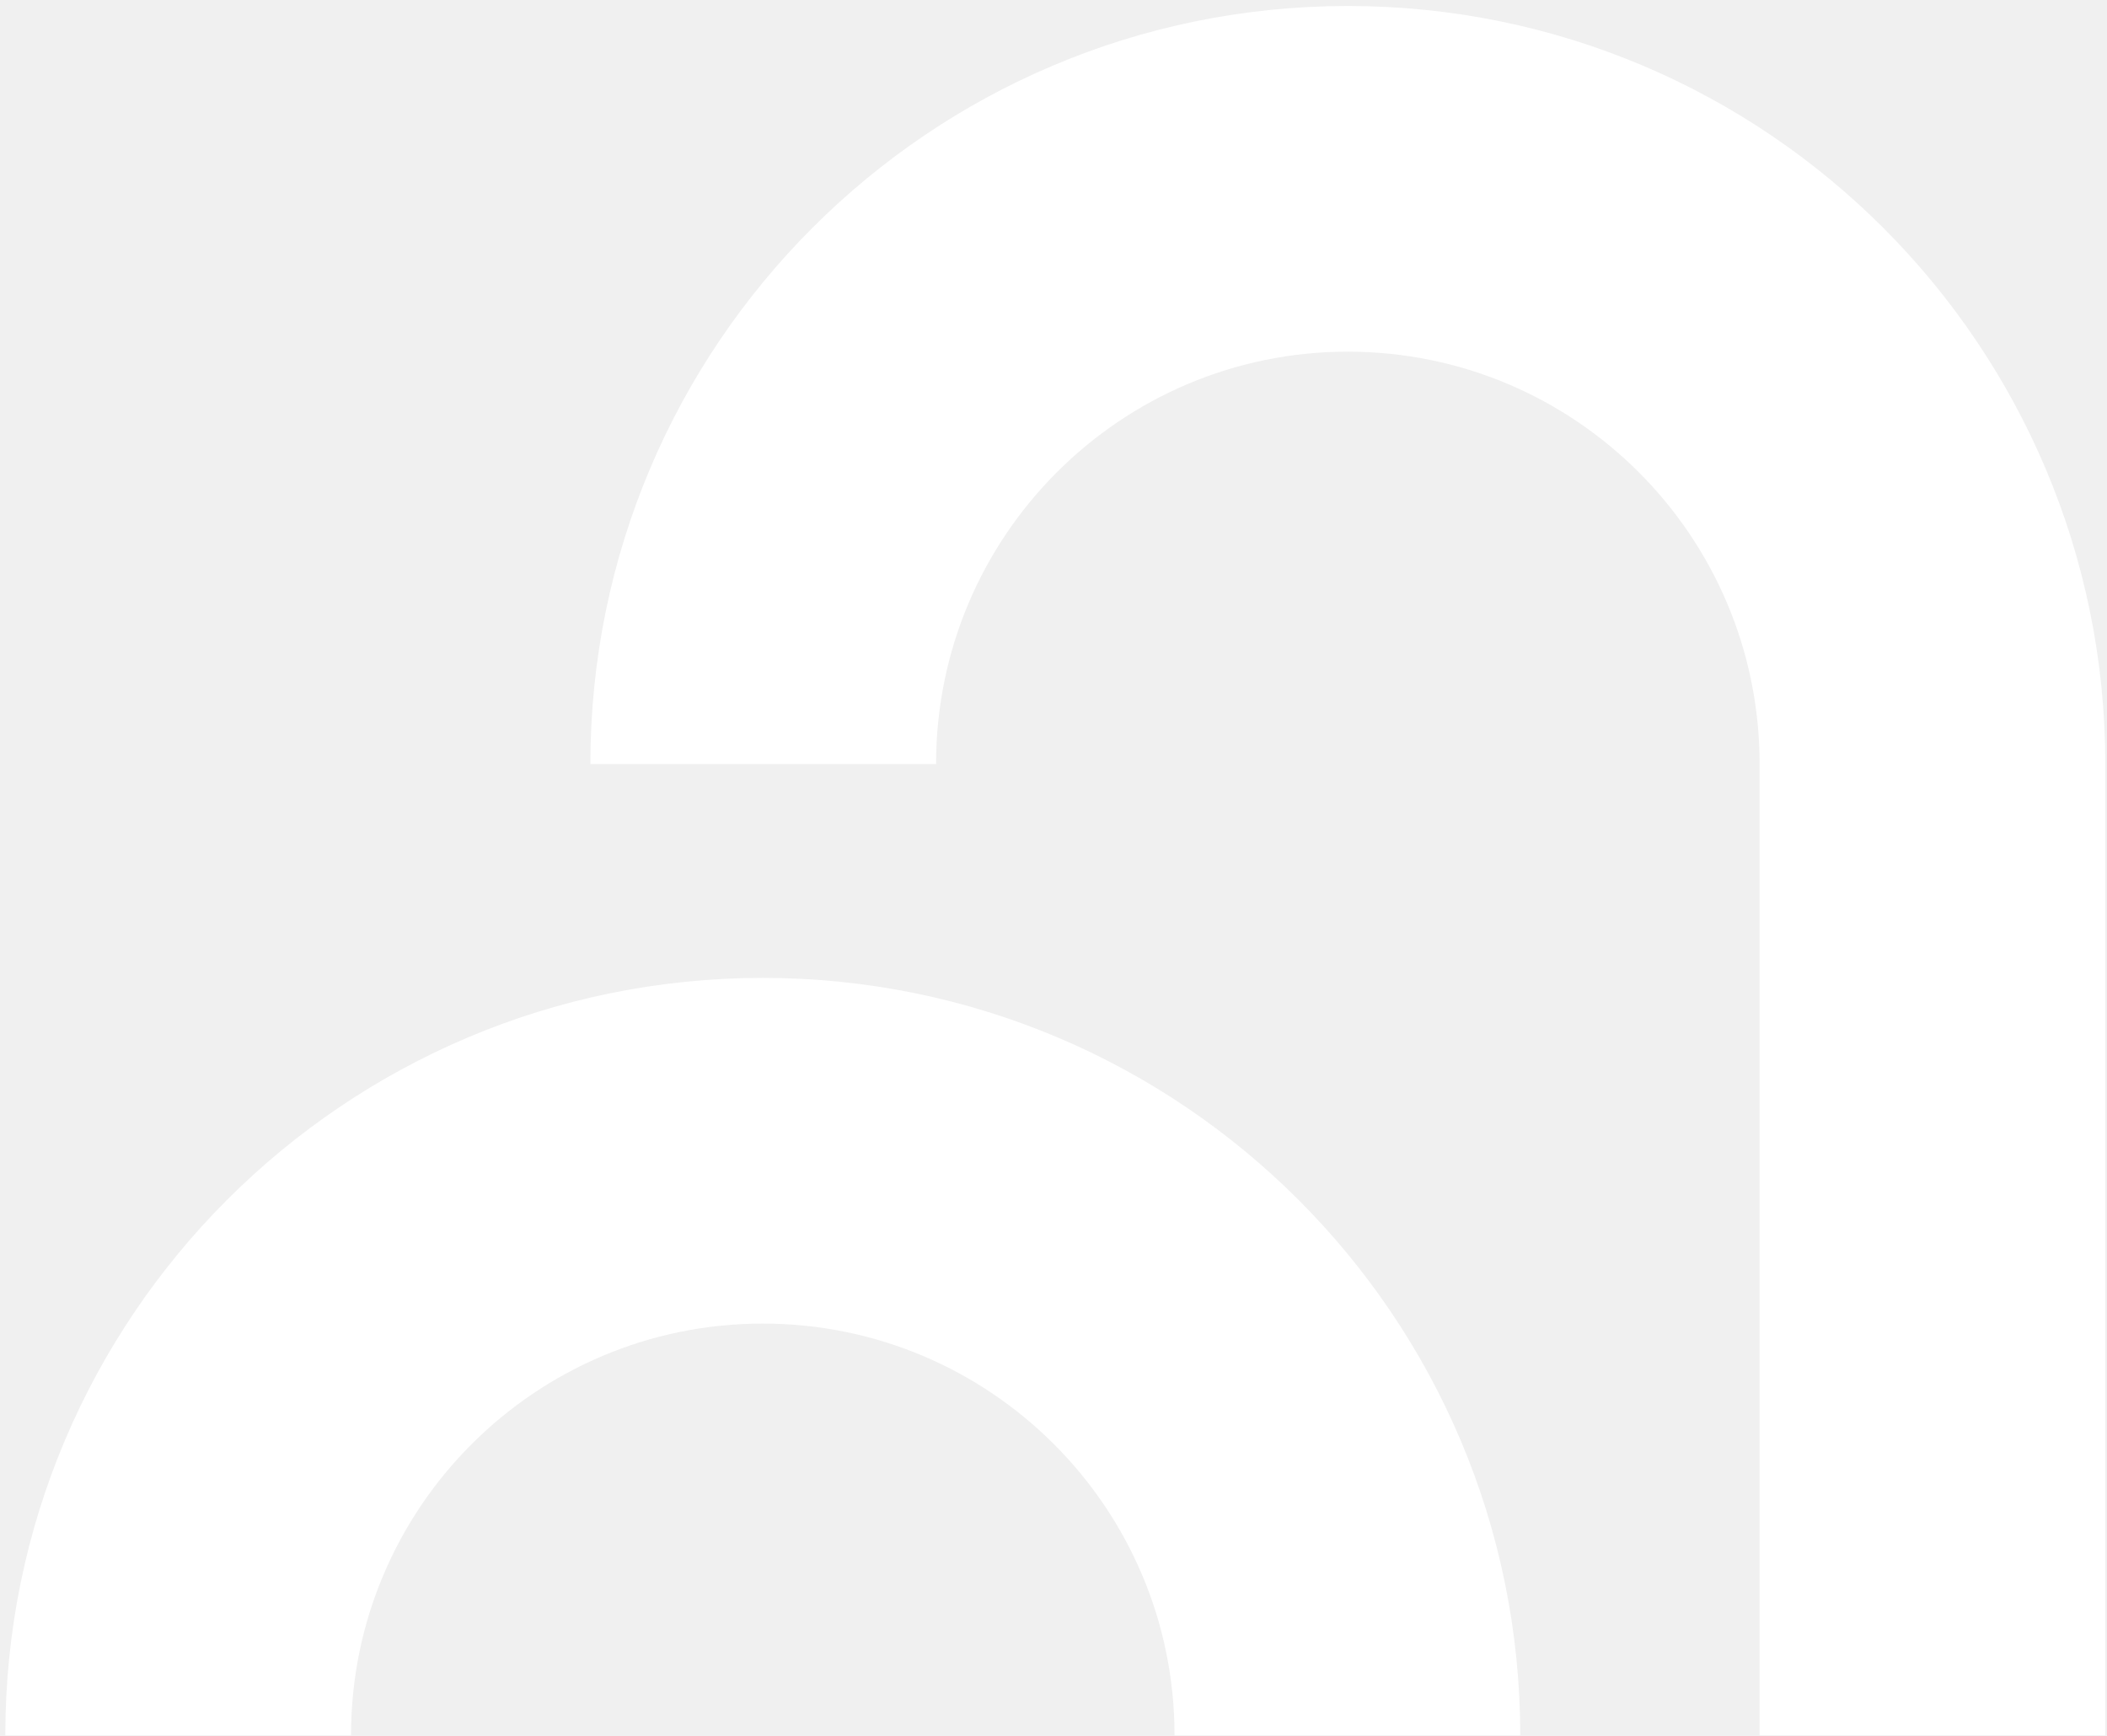
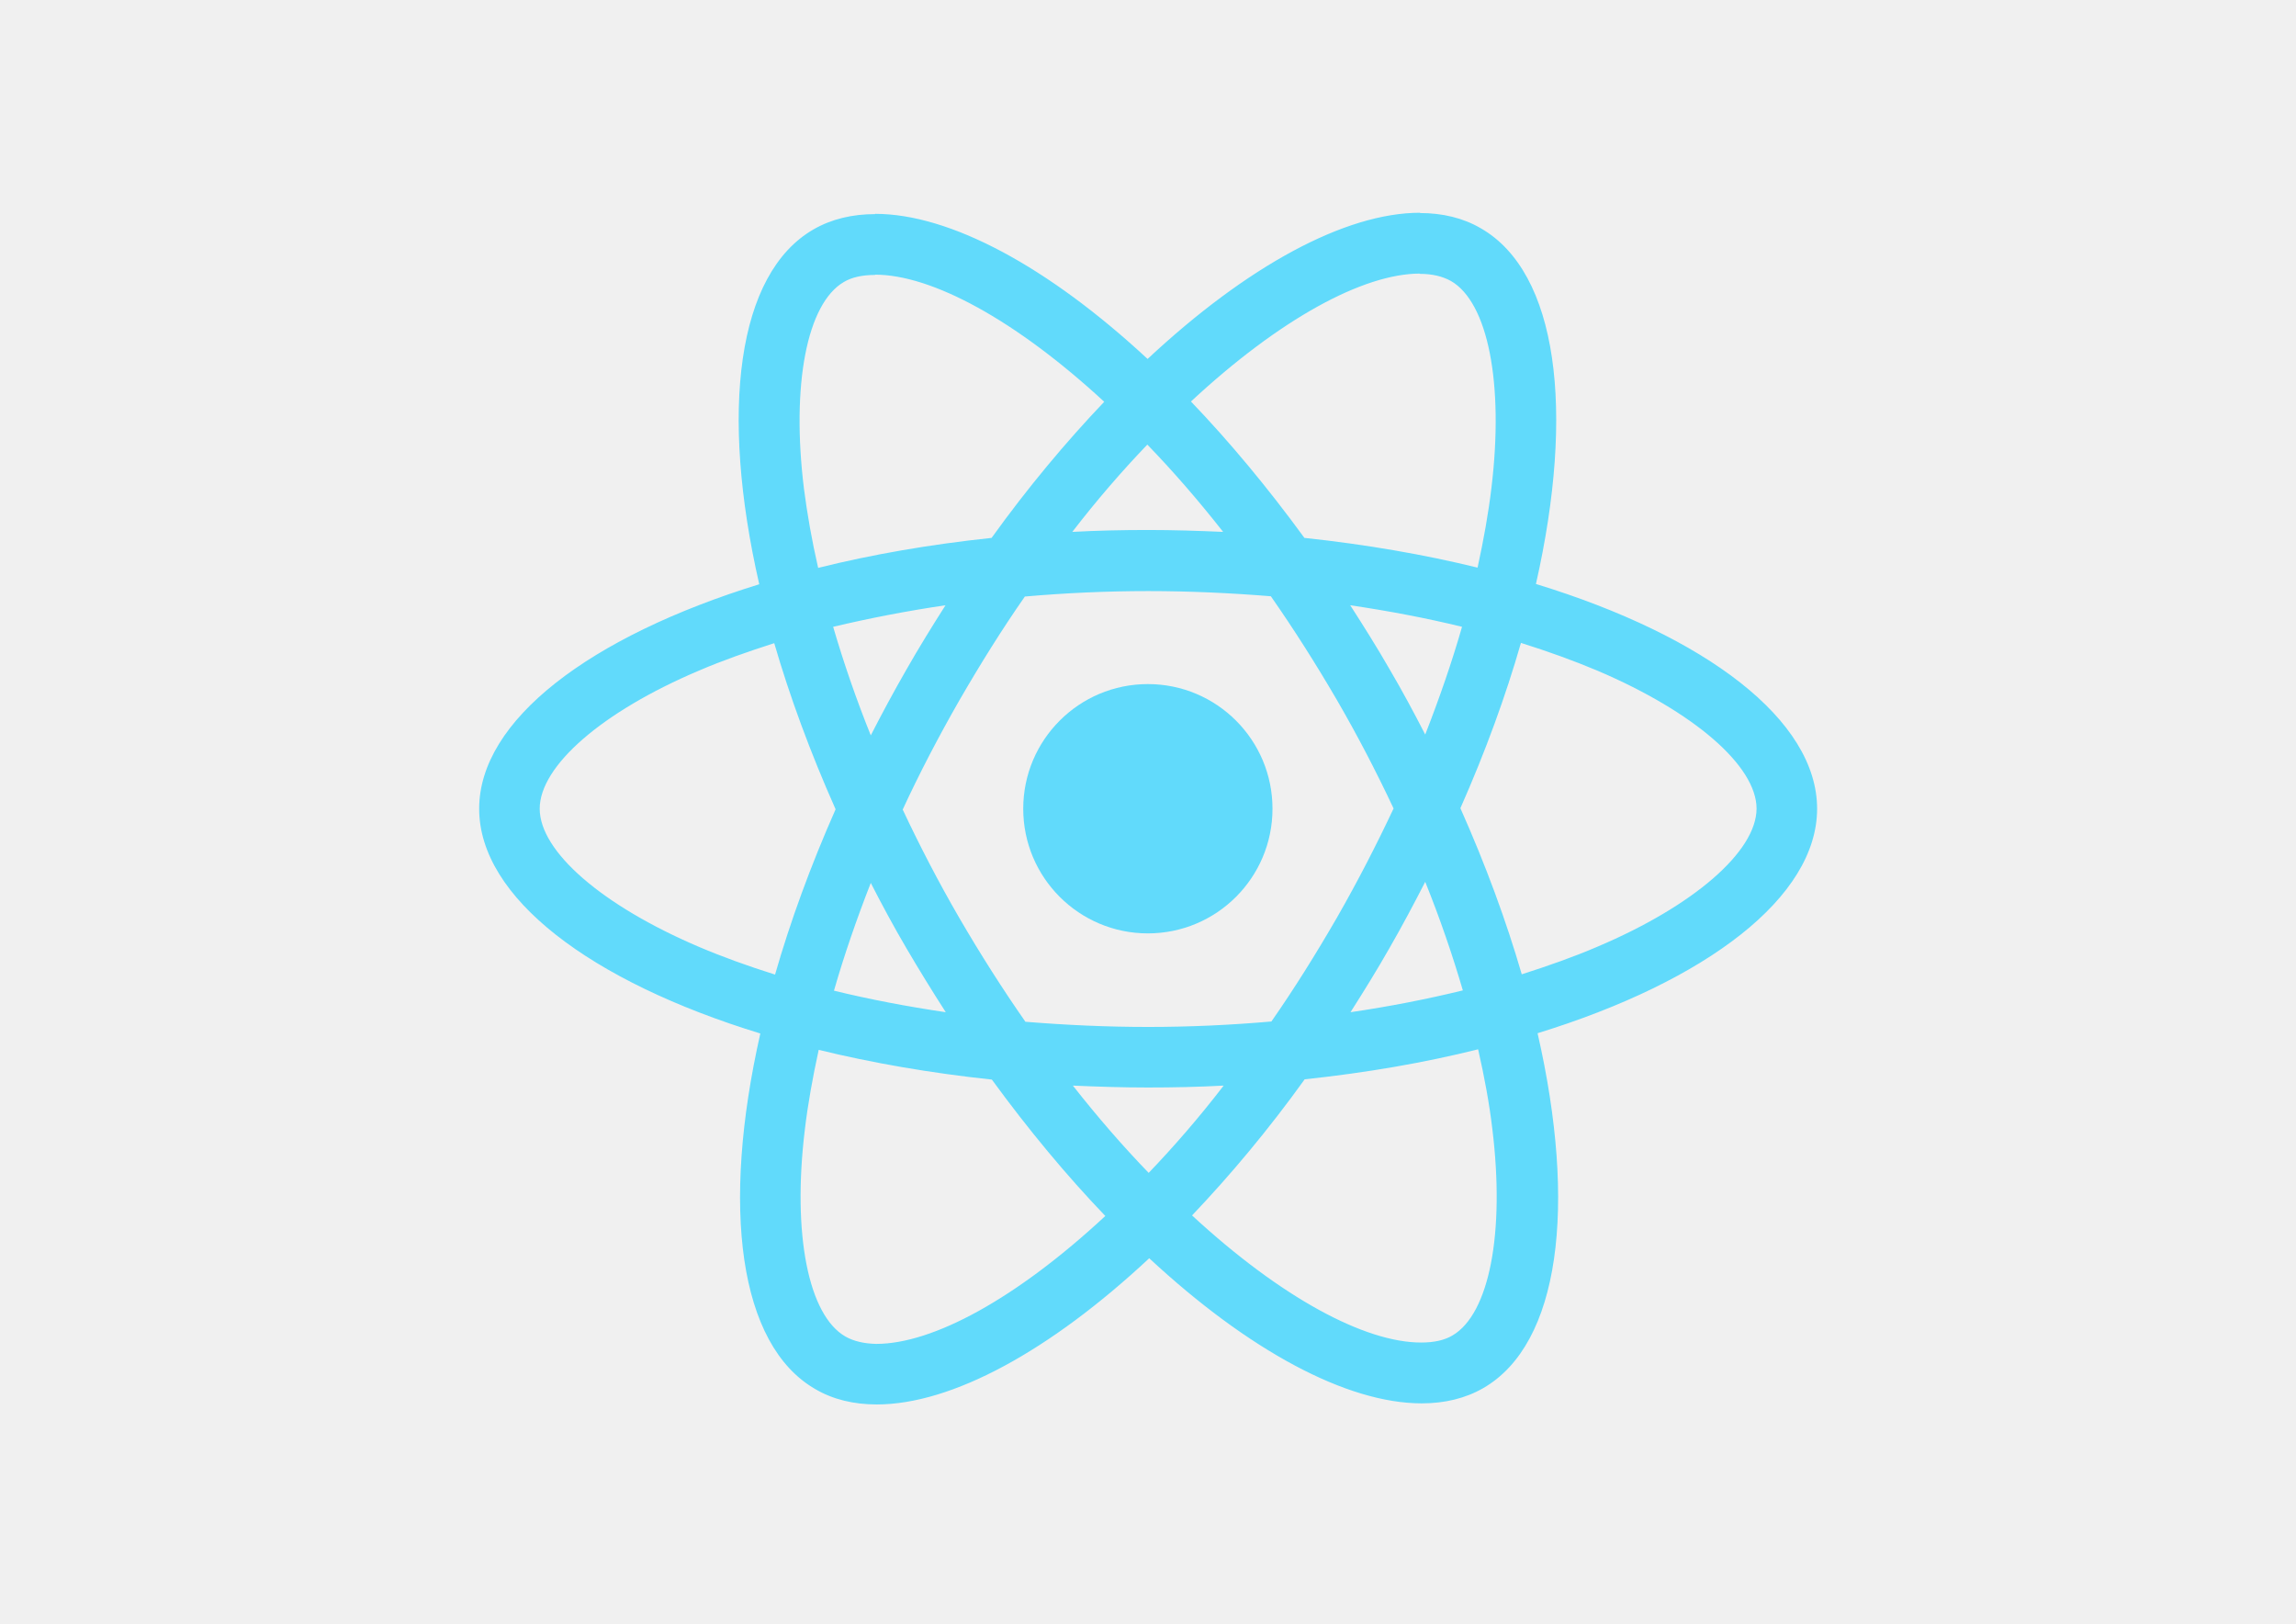
- <svg xmlns="http://www.w3.org/2000/svg" width="301" height="248" viewBox="0 0 301 248" fill="none">
-   <path fill-rule="evenodd" clip-rule="evenodd" d="M108.968 189.101C76.481 189.101 50.145 215.437 50.145 247.924H0.758C0.758 188.161 49.205 139.714 108.968 139.714C168.731 139.714 217.178 188.161 217.178 247.924H167.791C167.791 215.437 141.455 189.101 108.968 189.101Z" fill="white" />
-   <path fill-rule="evenodd" clip-rule="evenodd" d="M192.549 50.242C160.089 50.242 133.726 76.594 133.726 109.161H84.34C84.34 49.372 132.76 0.856 192.549 0.856C252.338 0.856 300.758 49.372 300.758 109.161V247.921H251.371V109.161C251.371 76.594 225.009 50.242 192.549 50.242Z" fill="white" />
+ <svg xmlns="http://www.w3.org/2000/svg" viewBox="0 0 841.9 595.3">
+   <g fill="#61DAFB">
+     <path d="M666.3 296.5c0-32.5-40.7-63.3-103.1-82.4 14.4-63.6 8-114.2-20.2-130.4-6.5-3.8-14.1-5.6-22.4-5.6v22.3c4.6 0 8.3.9 11.4 2.6 13.6 7.8 19.5 37.5 14.9 75.7-1.1 9.4-2.9 19.3-5.1 29.4-19.6-4.8-41-8.5-63.5-10.9-13.5-18.5-27.5-35.3-41.6-50 32.6-30.3 63.2-46.9 84-46.9V78c-27.5 0-63.5 19.6-99.9 53.6-36.4-33.8-72.4-53.2-99.9-53.2v22.3c20.7 0 51.4 16.5 84 46.6-14 14.7-28 31.4-41.3 49.9-22.6 2.4-44 6.1-63.6 11-2.3-10-4-19.7-5.2-29-4.7-38.2 1.1-67.9 14.6-75.8 3-1.8 6.9-2.6 11.5-2.6V78.5c-8.4 0-16 1.8-22.6 5.6-28.1 16.2-34.4 66.7-19.9 130.1-62.2 19.2-102.7 49.9-102.7 82.3 0 32.5 40.7 63.3 103.1 82.4-14.4 63.6-8 114.2 20.2 130.4 6.5 3.8 14.1 5.6 22.5 5.6 27.5 0 63.5-19.6 99.9-53.6 36.4 33.8 72.4 53.2 99.9 53.2 8.4 0 16-1.8 22.6-5.6 28.1-16.2 34.4-66.7 19.9-130.1 62-19.1 102.5-49.9 102.5-82.3zm-130.2-66.7c-3.7 12.9-8.3 26.2-13.5 39.5-4.1-8-8.4-16-13.1-24-4.6-8-9.5-15.8-14.4-23.4 14.2 2.1 27.9 4.7 41 7.9zm-45.8 106.5c-7.8 13.5-15.8 26.3-24.1 38.2-14.9 1.3-30 2-45.2 2-15.1 0-30.2-.7-45-1.9-8.3-11.9-16.4-24.6-24.2-38-7.6-13.1-14.5-26.4-20.8-39.8 6.2-13.4 13.2-26.8 20.7-39.9 7.8-13.5 15.8-26.3 24.1-38.2 14.9-1.3 30-2 45.2-2 15.1 0 30.2.7 45 1.9 8.3 11.9 16.4 24.6 24.2 38 7.6 13.1 14.5 26.4 20.8 39.8-6.3 13.4-13.2 26.8-20.7 39.9zm32.3-13c5.4 13.4 10 26.8 13.8 39.8-13.1 3.2-26.9 5.9-41.2 8 4.9-7.7 9.8-15.6 14.4-23.7 4.6-8 8.9-16.1 13-24.1zM421.2 430c-9.3-9.6-18.6-20.3-27.8-32 9 .4 18.2.7 27.5.7 9.4 0 18.7-.2 27.8-.7-9 11.7-18.3 22.4-27.5 32zm-74.4-58.9c-14.2-2.1-27.9-4.7-41-7.9 3.7-12.9 8.3-26.2 13.5-39.5 4.1 8 8.4 16 13.1 24 4.7 8 9.5 15.8 14.4 23.4zM420.7 163c9.3 9.6 18.6 20.3 27.8 32-9-.4-18.2-.7-27.5-.7-9.4 0-18.7.2-27.8.7 9-11.7 18.3-22.4 27.5-32zm-74 58.9c-4.9 7.7-9.8 15.6-14.4 23.7-4.6 8-8.9 16-13 24-5.4-13.4-10-26.8-13.8-39.8 13.1-3.1 26.9-5.8 41.2-7.9zm-90.5 125.2c-35.4-15.1-58.3-34.9-58.3-50.6 0-15.7 22.9-35.6 58.3-50.6 8.6-3.7 18-7 27.7-10.1 5.7 19.6 13.2 40 22.5 60.9-9.2 20.8-16.6 41.1-22.2 60.6-9.9-3.1-19.3-6.5-28-10.2zM310 490c-13.6-7.8-19.5-37.5-14.9-75.7 1.1-9.4 2.9-19.3 5.1-29.4 19.6 4.8 41 8.5 63.5 10.9 13.5 18.5 27.5 35.3 41.6 50-32.6 30.3-63.2 46.9-84 46.9-4.5-.1-8.3-1-11.3-2.7zm237.2-76.2c4.7 38.2-1.1 67.9-14.6 75.8-3 1.8-6.9 2.6-11.5 2.6-20.7 0-51.4-16.5-84-46.6 14-14.7 28-31.4 41.3-49.9 22.6-2.4 44-6.1 63.6-11 2.3 10.1 4.1 19.8 5.2 29.1zm38.5-66.7c-8.6 3.7-18 7-27.7 10.1-5.7-19.6-13.2-40-22.5-60.9 9.2-20.8 16.6-41.1 22.2-60.6 9.9 3.1 19.3 6.5 28.1 10.2 35.4 15.1 58.3 34.9 58.3 50.6-.1 15.7-23 35.6-58.4 50.6zM320.8 78.4z" />
+     <circle cx="420.9" cy="296.5" r="45.7" />
+     <path d="M520.5 78.1z" />
+   </g>
</svg>
